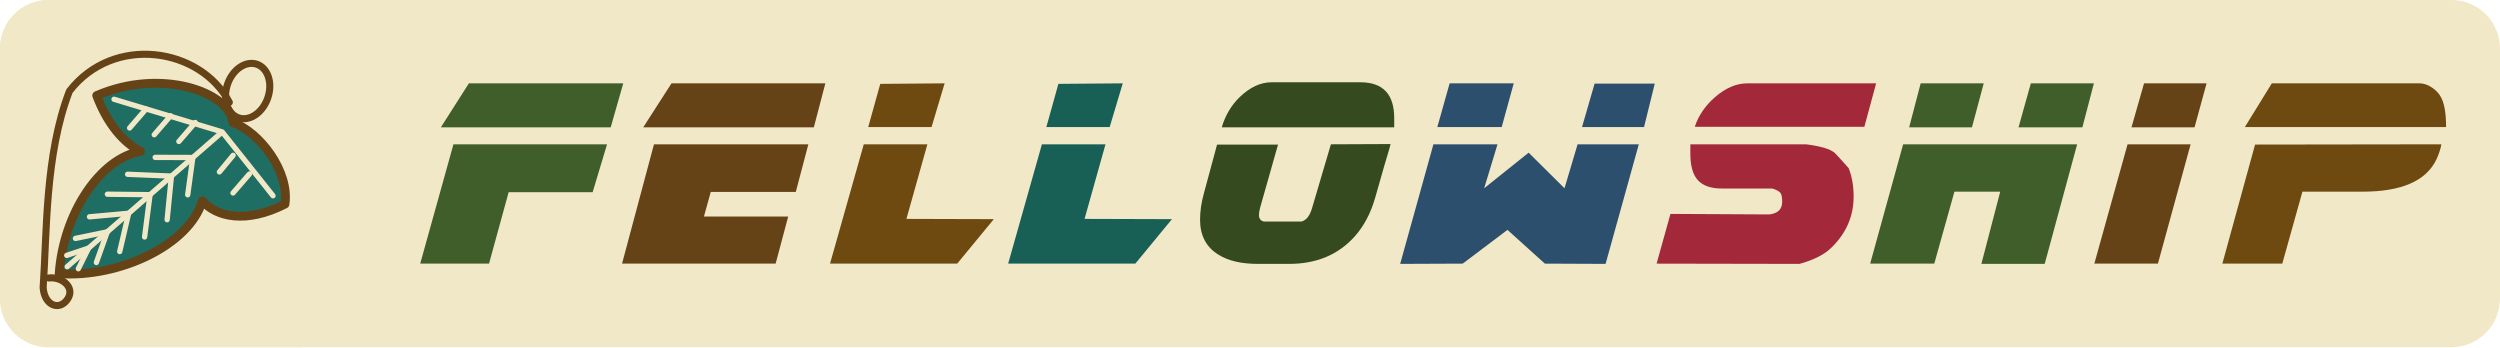
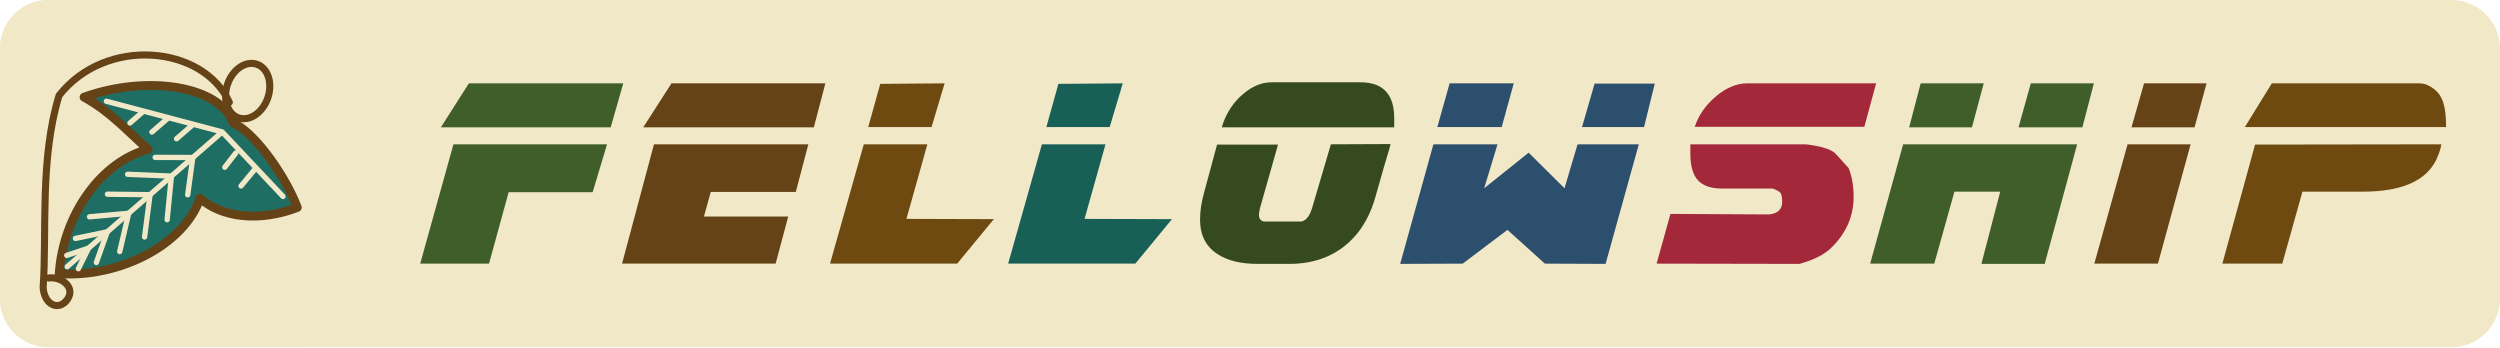
<svg xmlns="http://www.w3.org/2000/svg" viewBox="0 0 1440 200" width="1440" height="200" role="img" aria-label="Fellowship — Esper Themes">
  <rect width="1440" height="200" rx="28" fill="#F1E8C8" />
  <g fill="none" stroke="#664317" stroke-width="5" stroke-linejoin="round" stroke-linecap="round">
    <rect width="200" height="200" rx="28" fill="#F1E8C8" stroke="none" />
    <g transform="translate(128 76) rotate(139) scale(1.02 -1.02)">
-       <path d="M-8,0 C-18,-14 2,-50 40,-62 C46,-46 46,-32 42,-22 C62,-34 98,-24 122,0 C98,24 56,36 34,22 C34,34 24,48 0,54 C-14,42 -16,14 -8,0 Z" fill="#1F6E63" />
+       <path d="M-8,0 C-16,-20 10,-52 46,-66 C40,-50 40,-34 38,-20 C62,-32 98,-24 122,0 C98,24 58,34 34,20 C32,36 18,52 -4,60 C-10,44 -14,14 -8,0 Z" fill="#1F6E63" />
      <g stroke="#F1E8C8" stroke-width="3">
-         <path d="M0,0 L116,0 M0,0 L34,-54 M0,0 L2,46" />
+         <path d="M0,0 L116,0 M0,0 L38,-56 M0,0 L-2,50" />
        <path d="M22,0 L38,-14 M22,0 L38,14 M38,0 L56,-17 M38,0 L56,17 M54,0 L72,-16 M54,0 L72,16 M70,0 L88,-13 M70,0 L88,13 M86,0 L102,-9 M86,0 L102,9 M100,0 L112,-5 M100,0 L112,5" />
-         <path d="M8,-14 L22,-12 M16,-26 L30,-24 M24,-38 L38,-36 M4,14 L16,16 M4,28 L18,30" />
+         <path d="M10,-14 L22,-14 M18,-26 L30,-26 M26,-38 L36,-38 M2,14 L12,16 M0,28 L12,30" />
      </g>
      <ellipse cx="-26" cy="-8" rx="16" ry="12" transform="rotate(30 -26 -8)" stroke-width="4" />
-       <path d="M-14,-10 C-22,-44 10,-82 50,-74 C84,-56 112,-22 134,0 C140,8 136,16 128,14 C120,12 122,2 128,-2" stroke-width="4" />
+       <path d="M-14,-10 C-24,-44 14,-84 56,-76 C88,-56 112,-22 134,0 C140,8 136,16 128,14 C120,12 122,2 128,-2" stroke-width="4" />
    </g>
  </g>
  <g aria-hidden="true">
    <path transform="translate(244.0 152) scale(0.15072 -0.15072)" fill="#405E2A" d="M763 690 715 522H66L173 690ZM701 457 646 274H325L250 1H-13L114 457Z" />
    <path transform="translate(358.6 152) scale(0.15072 -0.15072)" fill="#664317" d="M775 690 731 522H79L187 690ZM710 457 662 275H337L311 181H633L585 1H-2L120 457Z" />
    <path transform="translate(479.0 152) scale(0.15072 -0.15072)" fill="#6E4A10" d="M432 690 382 523H140L186 688ZM620 171 480 1H-6L123 457H366L286 172Z" />
    <path transform="translate(581.6 152) scale(0.15072 -0.15072)" fill="#186056" d="M432 690 382 523H140L186 688ZM620 171 480 1H-6L123 457H366L286 172Z" />
    <path transform="translate(684.3 152) scale(0.15072 -0.15072)" fill="#354A1F" d="M788 522H129Q149 590 197 637Q256 694 319 694H659Q788 694 788 557Q788 523 788 522ZM774 458 770 442Q754 390 715 252Q690 165 638 106Q544 0 386 0H267Q171 0 115 36Q46 79 46 169Q46 217 61 271L111 456H344L275 213Q271 196 271 187Q271 167 289 162H434Q461 169 474 213L546 457Z" />
    <path transform="translate(806.5 152) scale(0.15072 -0.15072)" fill="#2D4F6E" d="M973 689 932 523H695L743 689ZM434 690 388 523H142L189 690ZM912 457 785 0 553 1 410 130 239 1 0 0 127 457H372L321 289L491 425L628 289L678 457Z" />
    <path transform="translate(955.1 152) scale(0.15072 -0.15072)" fill="#A3283A" d="M833 690 788 524H140Q161 588 217 637Q278 690 341 690ZM664 64Q624 23 540 0L-6 1L47 191L425 189Q474 195 474 237Q474 262 467.5 271.0Q461 280 437 288H244Q181 288 152.0 319.5Q123 351 123 422Q123 457 123 457H565Q646 447 674 425Q678 422 728 366Q747 318 747 257Q747 146 664 64Z" />
    <path transform="translate(1084.0 152) scale(0.15072 -0.15072)" fill="#405E2A" d="M810 690 766 522H522L569 690ZM389 690 344 522H104L148 690ZM746 457 622 0H380L452 276H277L200 1H-45L81 457Z" />
    <path transform="translate(1209.5 152) scale(0.15072 -0.15072)" fill="#664317" d="M408 690 362 522H121L169 690ZM347 457 222 1H-21L106 457Z" />
    <path transform="translate(1273.9 152) scale(0.15072 -0.15072)" fill="#6E4A10" d="M896 523H127L230 690H795Q818 690 842.0 674.0Q866 658 877 636Q896 601 896 523ZM878 457Q874 432 859 399Q800 276 577 276H347L270 1H41L166 456Z" />
  </g>
</svg>
